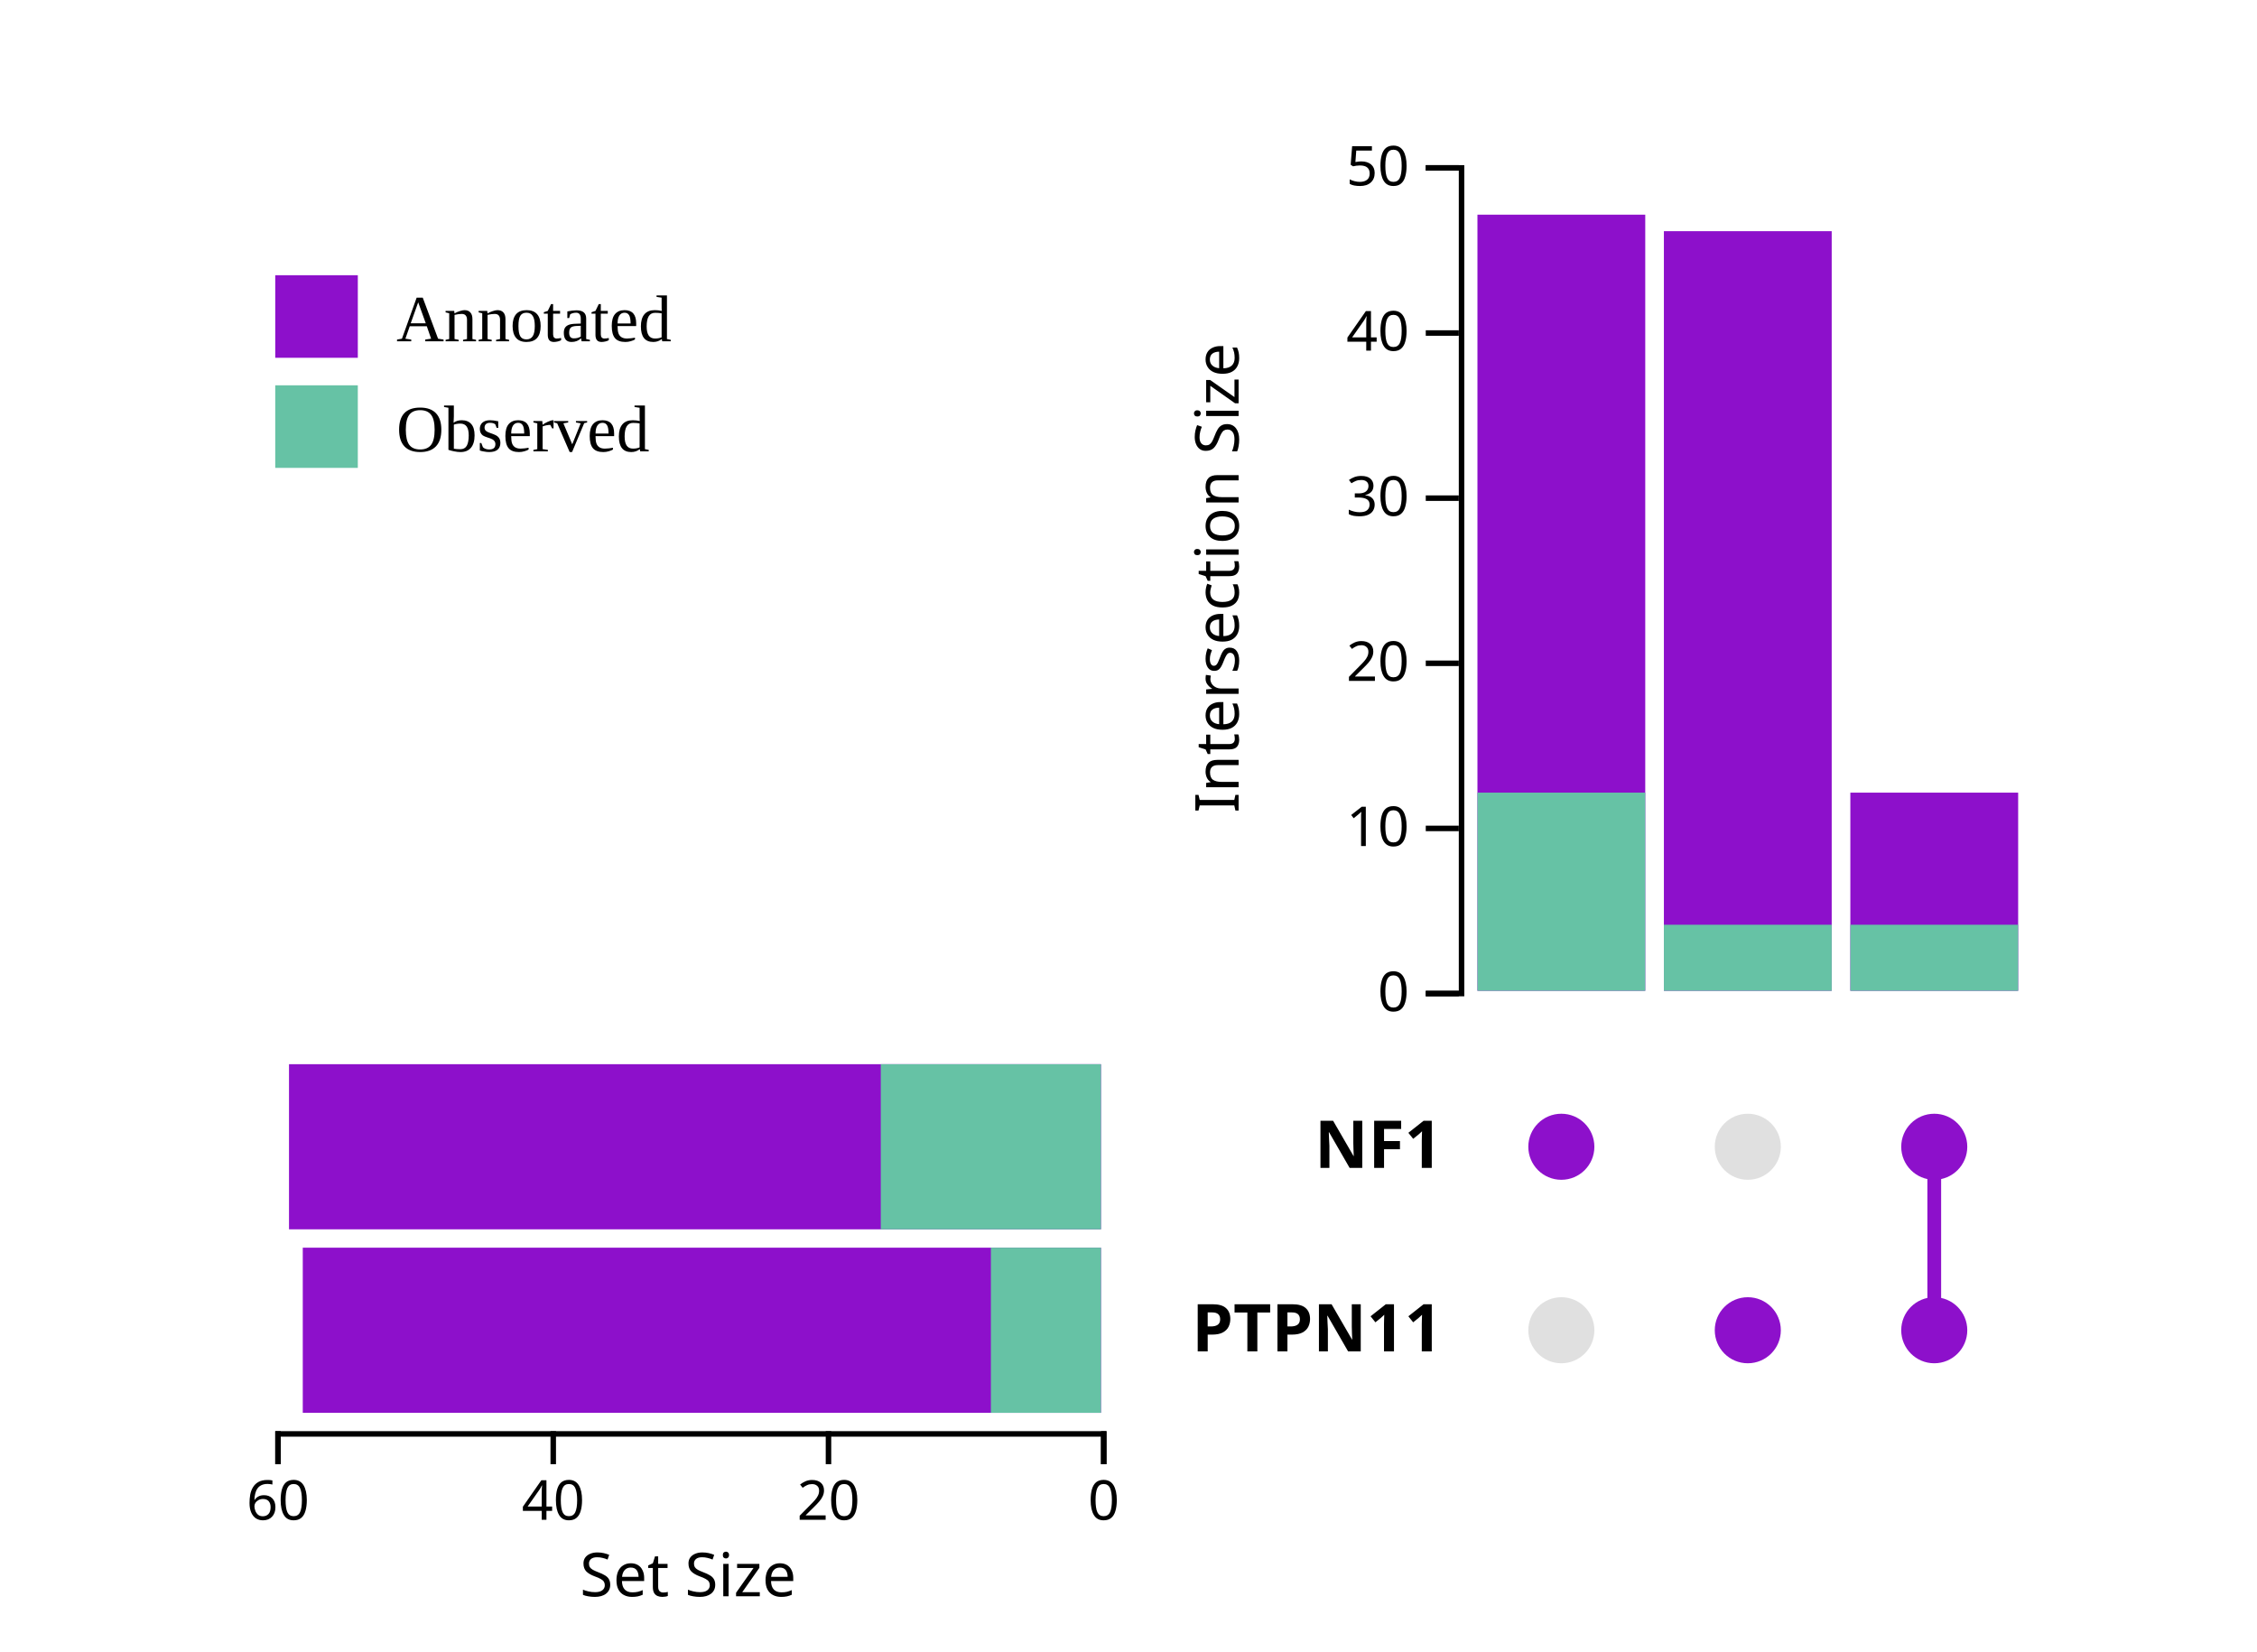
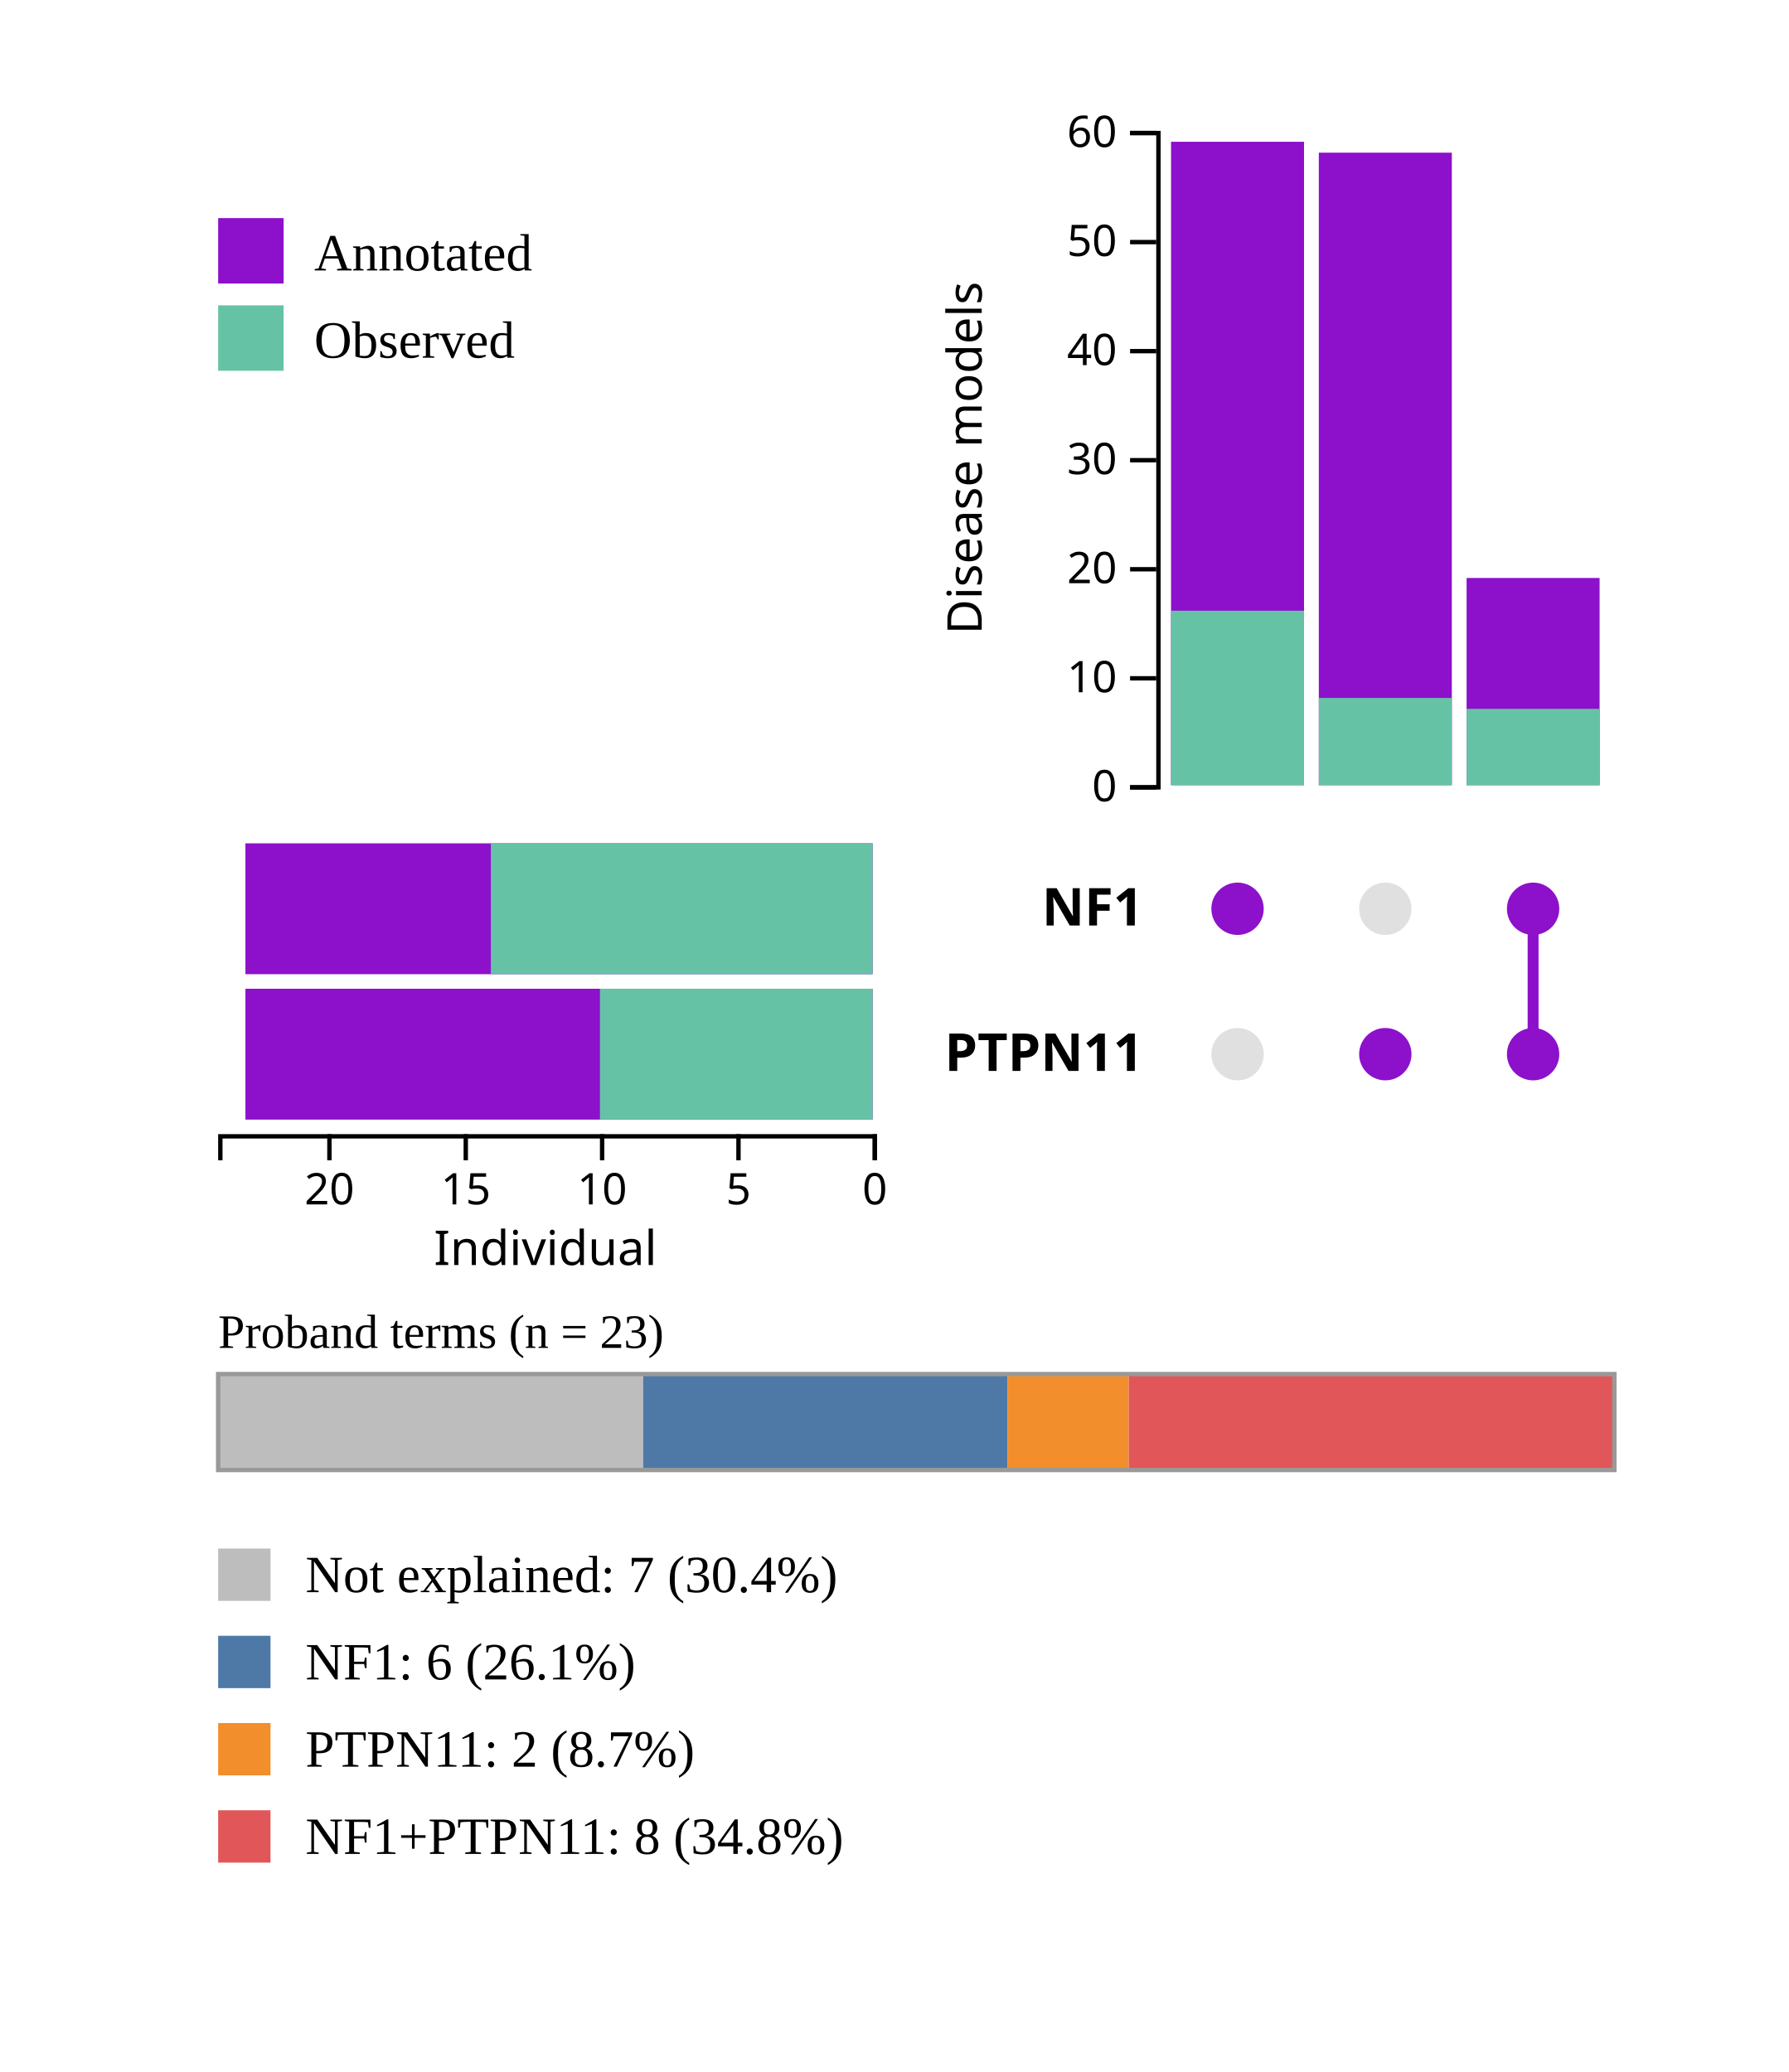
- <svg xmlns="http://www.w3.org/2000/svg" width="410" height="300" version="1.1">
+ <svg xmlns="http://www.w3.org/2000/svg" width="410" height="475" version="1.1">
  <g transform="translate(265, 30)">
-     <rect x="3.387" y="9" width="30.484" height="141" style="fill: rgb(141, 16, 203);" />
-     <rect x="37.258" y="12" width="30.484" height="138" style="fill: rgb(141, 16, 203);" />
-     <rect x="71.129" y="114" width="30.484" height="36" style="fill: rgb(141, 16, 203);" />
-     <rect x="3.387" y="114" width="30.484" height="36" style="fill: rgb(102, 194, 165);" />
-     <rect x="37.258" y="138" width="30.484" height="12" style="fill: rgb(102, 194, 165);" />
-     <rect x="71.129" y="138" width="30.484" height="12" style="fill: rgb(102, 194, 165);" />
+     <rect x="3.387" y="2.5" width="30.484" height="147.5" style="fill: rgb(141, 16, 203);" />
+     <rect x="37.258" y="5" width="30.484" height="145" style="fill: rgb(141, 16, 203);" />
+     <rect x="71.129" y="102.5" width="30.484" height="47.5" style="fill: rgb(141, 16, 203);" />
+     <rect x="3.387" y="110" width="30.484" height="40" style="fill: rgb(102, 194, 165);" />
+     <rect x="37.258" y="130" width="30.484" height="20" style="fill: rgb(102, 194, 165);" />
+     <rect x="71.129" y="132.5" width="30.484" height="17.5" style="fill: rgb(102, 194, 165);" />
    <g fill="none" font-size="10" font-family="sans-serif" text-anchor="end">
      <path class="domain" stroke="currentColor" d="M-6,150.5H0.5V0.5H-6" />
      <g class="tick" opacity="1" transform="translate(0,150.5)">
        <line stroke="currentColor" x2="-6" />
        <text fill="currentColor" x="-9" dy="0.32em">0</text>
      </g>
-       <g class="tick" opacity="1" transform="translate(0,120.5)">
+       <g class="tick" opacity="1" transform="translate(0,125.5)">
        <line stroke="currentColor" x2="-6" />
        <text fill="currentColor" x="-9" dy="0.32em">10</text>
      </g>
-       <g class="tick" opacity="1" transform="translate(0,90.5)">
+       <g class="tick" opacity="1" transform="translate(0,100.5)">
        <line stroke="currentColor" x2="-6" />
        <text fill="currentColor" x="-9" dy="0.32em">20</text>
      </g>
-       <g class="tick" opacity="1" transform="translate(0,60.5)">
+       <g class="tick" opacity="1" transform="translate(0,75.5)">
        <line stroke="currentColor" x2="-6" />
        <text fill="currentColor" x="-9" dy="0.32em">30</text>
      </g>
-       <g class="tick" opacity="1" transform="translate(0,30.5)">
+       <g class="tick" opacity="1" transform="translate(0,50.5)">
        <line stroke="currentColor" x2="-6" />
        <text fill="currentColor" x="-9" dy="0.32em">40</text>
      </g>
-       <g class="tick" opacity="1" transform="translate(0,0.5)">
+       <g class="tick" opacity="1" transform="translate(0,25.5)">
        <line stroke="currentColor" x2="-6" />
        <text fill="currentColor" x="-9" dy="0.32em">50</text>
      </g>
-       <text transform="rotate(-90)" y="-40" x="-75" fill="#000" style="text-anchor: middle; font-size: 11px;">Intersection Size</text>
+       <g class="tick" opacity="1" transform="translate(0,0.5)">
+         <line stroke="currentColor" x2="-6" />
+         <text fill="currentColor" x="-9" dy="0.32em">60</text>
+       </g>
+       <text transform="rotate(-90)" y="-40" x="-75" fill="#000" style="text-anchor: middle; font-size: 11px;">Disease models</text>
    </g>
  </g>
  <g transform="translate(50, 190)">
-     <rect x="2.5" y="3.333" width="147.5" height="30" style="fill: rgb(141, 16, 203);" />
-     <rect x="5" y="36.667" width="145" height="30" style="fill: rgb(141, 16, 203);" />
-     <rect x="110" y="3.333" width="40" height="30" style="fill: rgb(102, 194, 165);" />
-     <rect x="130" y="36.667" width="20" height="30" style="fill: rgb(102, 194, 165);" />
+     <rect x="6.25" y="3.333" width="143.75" height="30" style="fill: rgb(141, 16, 203);" />
+     <rect x="6.25" y="36.667" width="143.75" height="30" style="fill: rgb(141, 16, 203);" />
+     <rect x="62.5" y="3.333" width="87.5" height="30" style="fill: rgb(102, 194, 165);" />
+     <rect x="87.5" y="36.667" width="62.5" height="30" style="fill: rgb(102, 194, 165);" />
    <g transform="translate(0, 70)" fill="none" font-size="10" font-family="sans-serif" text-anchor="middle">
      <path class="domain" stroke="currentColor" d="M150.5,6V0.5H0.5V6" />
      <g class="tick" opacity="1" transform="translate(150.5,0)">
        <line stroke="currentColor" y2="6" />
        <text fill="currentColor" y="9" dy="0.71em">0</text>
      </g>
-       <g class="tick" opacity="1" transform="translate(100.5,0)">
+       <g class="tick" opacity="1" transform="translate(119.25,0)">
+         <line stroke="currentColor" y2="6" />
+         <text fill="currentColor" y="9" dy="0.71em">5</text>
+       </g>
+       <g class="tick" opacity="1" transform="translate(88,0)">
+         <line stroke="currentColor" y2="6" />
+         <text fill="currentColor" y="9" dy="0.71em">10</text>
+       </g>
+       <g class="tick" opacity="1" transform="translate(56.75,0)">
+         <line stroke="currentColor" y2="6" />
+         <text fill="currentColor" y="9" dy="0.71em">15</text>
+       </g>
+       <g class="tick" opacity="1" transform="translate(25.5,0)">
        <line stroke="currentColor" y2="6" />
        <text fill="currentColor" y="9" dy="0.71em">20</text>
      </g>
-       <g class="tick" opacity="1" transform="translate(50.5,0)">
-         <line stroke="currentColor" y2="6" />
-         <text fill="currentColor" y="9" dy="0.71em">40</text>
-       </g>
-       <g class="tick" opacity="1" transform="translate(0.5,0)">
-         <line stroke="currentColor" y2="6" />
-         <text fill="currentColor" y="9" dy="0.71em">60</text>
-       </g>
-       <text x="75" y="30" fill="#000" style="text-anchor: middle; font-size: 11px;">Set Size</text>
+       <text x="75" y="30" fill="#000" style="text-anchor: middle; font-size: 11px;">Individual</text>
    </g>
  </g>
  <g transform="translate(265, 190)">
    <line x1="86.371" x2="86.371" y1="18.333" y2="51.667" style="stroke: rgb(141, 16, 203); stroke-width: 2.5px;" />
    <circle cx="18.629" cy="18.333" r="6" style="fill: rgb(141, 16, 203);" />
    <circle cx="18.629" cy="51.667" r="6" style="fill: rgb(224, 224, 224);" />
    <circle cx="52.5" cy="18.333" r="6" style="fill: rgb(224, 224, 224);" />
    <circle cx="52.5" cy="51.667" r="6" style="fill: rgb(141, 16, 203);" />
    <circle cx="86.371" cy="18.333" r="6" style="fill: rgb(141, 16, 203);" />
    <circle cx="86.371" cy="51.667" r="6" style="fill: rgb(141, 16, 203);" />
    <g fill="none" font-size="10" font-family="sans-serif" text-anchor="end">
      <g class="tick" opacity="1" transform="translate(0,18.33333)">
        <line stroke="currentColor" x2="0" />
        <text fill="currentColor" x="-3" dy="0.32em" style="font-size: 12px; font-weight: bold;">NF1</text>
      </g>
      <g class="tick" opacity="1" transform="translate(0,51.66667)">
        <line stroke="currentColor" x2="0" />
        <text fill="currentColor" x="-3" dy="0.32em" style="font-size: 12px; font-weight: bold;">PTPN11</text>
      </g>
    </g>
  </g>
  <g transform="translate(50, 50)">
    <g transform="translate(0, 0)">
      <rect width="15" height="15" style="fill: rgb(141, 16, 203);" />
      <text x="22" y="12" style="font-size: 12px;">Annotated</text>
    </g>
    <g transform="translate(0, 20)">
      <rect width="15" height="15" style="fill: rgb(102, 194, 165);" />
      <text x="22" y="12" style="font-size: 12px;">Observed</text>
    </g>
  </g>
+   <g transform="translate(50, 315)">
+     <text y="-6" style="font-size: 11px;">Proband terms (n = 23)</text>
+     <rect x="0" width="97.391" height="22" style="fill: rgb(189, 189, 189);" />
+     <rect x="97.391" width="83.478" height="22" style="fill: rgb(78, 121, 167);" />
+     <rect x="180.87" width="27.826" height="22" style="fill: rgb(242, 142, 44);" />
+     <rect x="208.696" width="111.304" height="22" style="fill: rgb(225, 87, 89);" />
+     <rect width="320" height="22" style="fill: none; stroke: rgb(153, 153, 153);" />
+   </g>
+   <g transform="translate(50, 355)">
+     <g transform="translate(0, 0)">
+       <rect width="12" height="12" style="fill: rgb(189, 189, 189);" />
+       <text x="20" y="10" style="font-size: 12px;">Not explained: 7 (30.4%)</text>
+     </g>
+     <g transform="translate(0, 20)">
+       <rect width="12" height="12" style="fill: rgb(78, 121, 167);" />
+       <text x="20" y="10" style="font-size: 12px;">NF1: 6 (26.1%)</text>
+     </g>
+     <g transform="translate(0, 40)">
+       <rect width="12" height="12" style="fill: rgb(242, 142, 44);" />
+       <text x="20" y="10" style="font-size: 12px;">PTPN11: 2 (8.7%)</text>
+     </g>
+     <g transform="translate(0, 60)">
+       <rect width="12" height="12" style="fill: rgb(225, 87, 89);" />
+       <text x="20" y="10" style="font-size: 12px;">NF1+PTPN11: 8 (34.8%)</text>
+     </g>
+   </g>
</svg>
